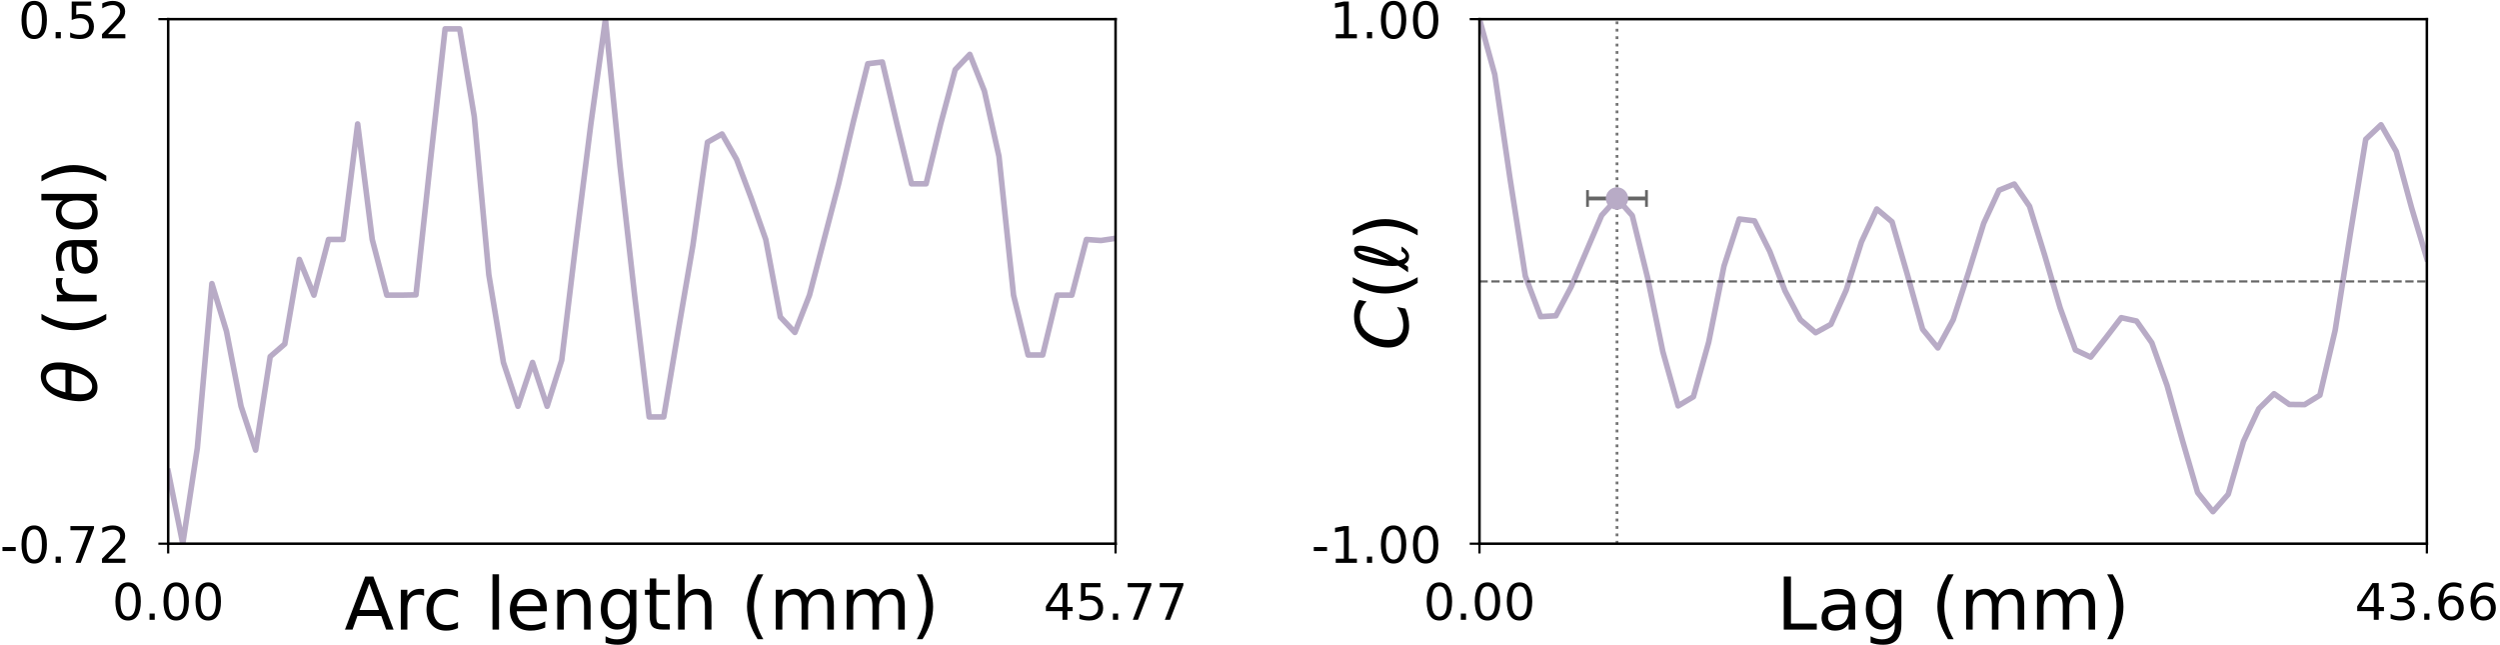
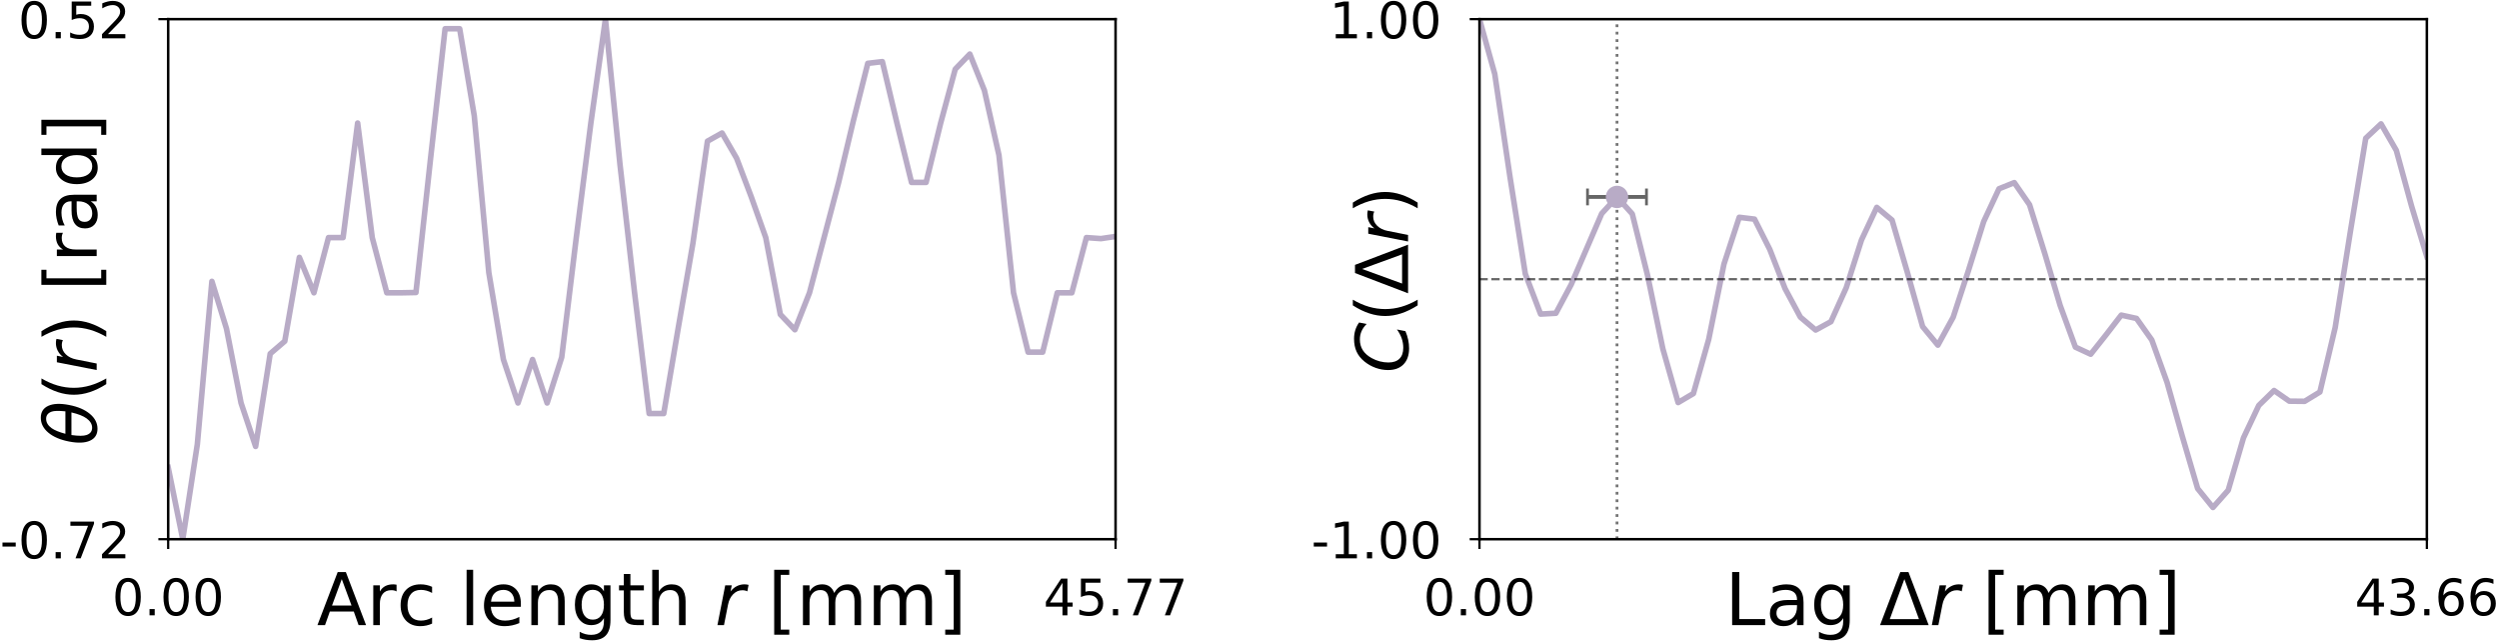
- <svg xmlns="http://www.w3.org/2000/svg" xmlns:xlink="http://www.w3.org/1999/xlink" width="892.688pt" height="230.222pt" viewBox="0 0 892.688 230.222" version="1.1">
+ <svg xmlns="http://www.w3.org/2000/svg" xmlns:xlink="http://www.w3.org/1999/xlink" width="892.688pt" height="228.679pt" viewBox="0 0 892.688 228.679" version="1.1">
  <defs>
    <style type="text/css">*{stroke-linejoin: round; stroke-linecap: butt}</style>
  </defs>
  <g id="figure_1">
    <g id="patch_1">
-       <path d="M 0 230.222  L 892.688 230.222  L 892.688 0  L 0 0  L 0 230.222  z " style="fill: none; opacity: 0" />
+       <path d="M 0 228.679  L 892.688 228.679  L 892.688 0  L 0 0  L 0 228.679  z " style="fill: none; opacity: 0" />
    </g>
    <g id="axes_1">
      <g id="patch_2">
-         <path d="M 60.072 194.139  L 398.497 194.139  L 398.497 6.839  L 60.072 6.839  L 60.072 194.139  z " style="fill: none" />
+         <path d="M 60.072 192.539  L 398.497 192.539  L 398.497 6.839  L 60.072 6.839  L 60.072 192.539  z " style="fill: none" />
      </g>
      <g id="matplotlib.axis_1">
        <g id="xtick_1">
          <g id="line2d_1">
-             <path d="M 60.072 194.139  L 60.072 6.839  " clip-path="url(#pd25c75432d)" style="fill: none; stroke: #b0b0b0; stroke-opacity: 0.25; stroke-width: 0.7; stroke-linecap: square" />
+             <path d="M 60.072 192.539  L 60.072 6.839  " clip-path="url(#p8042717c1a)" style="fill: none; stroke: #b0b0b0; stroke-opacity: 0.25; stroke-width: 0.7; stroke-linecap: square" />
          </g>
          <g id="line2d_2">
            <defs>
-               <path id="md20dd40d05" d="M 0 0  L 0 3.5  " style="stroke: #000000; stroke-width: 0.8" />
-             </defs>
-             <g>
-               <use xlink:href="#md20dd40d05" x="60.072" y="194.139" style="stroke: #000000; stroke-width: 0.8" />
+               <path id="m209958e58f" d="M 0 0  L 0 3.5  " style="stroke: #000000; stroke-width: 0.8" />
+             </defs>
+             <g>
+               <use xlink:href="#m209958e58f" x="60.072" y="192.539" style="stroke: #000000; stroke-width: 0.8" />
            </g>
          </g>
          <g id="text_1">
-             <g transform="translate(40.03312 221.3158) scale(0.18 -0.18)">
+             <g transform="translate(40.03312 219.7158) scale(0.18 -0.18)">
              <defs>
                <path id="DejaVuSans-30" d="M 2034 4250  Q 1547 4250 1301 3770  Q 1056 3291 1056 2328  Q 1056 1369 1301 889  Q 1547 409 2034 409  Q 2525 409 2770 889  Q 3016 1369 3016 2328  Q 3016 3291 2770 3770  Q 2525 4250 2034 4250  z M 2034 4750  Q 2819 4750 3233 4129  Q 3647 3509 3647 2328  Q 3647 1150 3233 529  Q 2819 -91 2034 -91  Q 1250 -91 836 529  Q 422 1150 422 2328  Q 422 3509 836 4129  Q 1250 4750 2034 4750  z " transform="scale(0.015625)" />
                <path id="DejaVuSans-2e" d="M 684 794  L 1344 794  L 1344 0  L 684 0  L 684 794  z " transform="scale(0.015625)" />
              </defs>
              <use xlink:href="#DejaVuSans-30" />
              <use xlink:href="#DejaVuSans-2e" transform="translate(63.62305 0)" />
              <use xlink:href="#DejaVuSans-30" transform="translate(95.41016 0)" />
              <use xlink:href="#DejaVuSans-30" transform="translate(159.0332 0)" />
            </g>
          </g>
        </g>
        <g id="xtick_2">
          <g id="line2d_3">
-             <path d="M 398.497 194.139  L 398.497 6.839  " clip-path="url(#pd25c75432d)" style="fill: none; stroke: #b0b0b0; stroke-opacity: 0.25; stroke-width: 0.7; stroke-linecap: square" />
+             <path d="M 398.497 192.539  L 398.497 6.839  " clip-path="url(#p8042717c1a)" style="fill: none; stroke: #b0b0b0; stroke-opacity: 0.25; stroke-width: 0.7; stroke-linecap: square" />
          </g>
          <g id="line2d_4">
            <g>
-               <use xlink:href="#md20dd40d05" x="398.497" y="194.139" style="stroke: #000000; stroke-width: 0.8" />
+               <use xlink:href="#m209958e58f" x="398.497" y="192.539" style="stroke: #000000; stroke-width: 0.8" />
            </g>
          </g>
          <g id="text_2">
-             <g transform="translate(372.7319 221.3158) scale(0.18 -0.18)">
+             <g transform="translate(372.7319 219.7158) scale(0.18 -0.18)">
              <defs>
                <path id="DejaVuSans-34" d="M 2419 4116  L 825 1625  L 2419 1625  L 2419 4116  z M 2253 4666  L 3047 4666  L 3047 1625  L 3713 1625  L 3713 1100  L 3047 1100  L 3047 0  L 2419 0  L 2419 1100  L 313 1100  L 313 1709  L 2253 4666  z " transform="scale(0.015625)" />
                <path id="DejaVuSans-35" d="M 691 4666  L 3169 4666  L 3169 4134  L 1269 4134  L 1269 2991  Q 1406 3038 1543 3061  Q 1681 3084 1819 3084  Q 2600 3084 3056 2656  Q 3513 2228 3513 1497  Q 3513 744 3044 326  Q 2575 -91 1722 -91  Q 1428 -91 1123 -41  Q 819 9 494 109  L 494 744  Q 775 591 1075 516  Q 1375 441 1709 441  Q 2250 441 2565 725  Q 2881 1009 2881 1497  Q 2881 1984 2565 2268  Q 2250 2553 1709 2553  Q 1456 2553 1204 2497  Q 953 2441 691 2322  L 691 4666  z " transform="scale(0.015625)" />
                <path id="DejaVuSans-37" d="M 525 4666  L 3525 4666  L 3525 4397  L 1831 0  L 1172 0  L 2766 4134  L 525 4134  L 525 4666  z " transform="scale(0.015625)" />
              </defs>
              <use xlink:href="#DejaVuSans-34" />
              <use xlink:href="#DejaVuSans-35" transform="translate(63.62305 0)" />
              <use xlink:href="#DejaVuSans-2e" transform="translate(127.2461 0)" />
              <use xlink:href="#DejaVuSans-37" transform="translate(159.0332 0)" />
              <use xlink:href="#DejaVuSans-37" transform="translate(222.6562 0)" />
            </g>
          </g>
        </g>
        <g id="text_3">
-           <g transform="translate(123.0219 224.8152) scale(0.26 -0.26)">
+           <g transform="translate(113.1947 223.2192) scale(0.26 -0.26)">
            <defs>
              <path id="DejaVuSans-41" d="M 2188 4044  L 1331 1722  L 3047 1722  L 2188 4044  z M 1831 4666  L 2547 4666  L 4325 0  L 3669 0  L 3244 1197  L 1141 1197  L 716 0  L 50 0  L 1831 4666  z " transform="scale(0.015625)" />
              <path id="DejaVuSans-72" d="M 2631 2963  Q 2534 3019 2420 3045  Q 2306 3072 2169 3072  Q 1681 3072 1420 2755  Q 1159 2438 1159 1844  L 1159 0  L 581 0  L 581 3500  L 1159 3500  L 1159 2956  Q 1341 3275 1631 3429  Q 1922 3584 2338 3584  Q 2397 3584 2469 3576  Q 2541 3569 2628 3553  L 2631 2963  z " transform="scale(0.015625)" />
              <path id="DejaVuSans-63" d="M 3122 3366  L 3122 2828  Q 2878 2963 2633 3030  Q 2388 3097 2138 3097  Q 1578 3097 1268 2742  Q 959 2388 959 1747  Q 959 1106 1268 751  Q 1578 397 2138 397  Q 2388 397 2633 464  Q 2878 531 3122 666  L 3122 134  Q 2881 22 2623 -34  Q 2366 -91 2075 -91  Q 1284 -91 818 406  Q 353 903 353 1747  Q 353 2603 823 3093  Q 1294 3584 2113 3584  Q 2378 3584 2631 3529  Q 2884 3475 3122 3366  z " transform="scale(0.015625)" />
              <path id="DejaVuSans-20" transform="scale(0.015625)" />
              <path id="DejaVuSans-6c" d="M 603 4863  L 1178 4863  L 1178 0  L 603 0  L 603 4863  z " transform="scale(0.015625)" />
              <path id="DejaVuSans-65" d="M 3597 1894  L 3597 1613  L 953 1613  Q 991 1019 1311 708  Q 1631 397 2203 397  Q 2534 397 2845 478  Q 3156 559 3463 722  L 3463 178  Q 3153 47 2828 -22  Q 2503 -91 2169 -91  Q 1331 -91 842 396  Q 353 884 353 1716  Q 353 2575 817 3079  Q 1281 3584 2069 3584  Q 2775 3584 3186 3129  Q 3597 2675 3597 1894  z M 3022 2063  Q 3016 2534 2758 2815  Q 2500 3097 2075 3097  Q 1594 3097 1305 2825  Q 1016 2553 972 2059  L 3022 2063  z " transform="scale(0.015625)" />
              <path id="DejaVuSans-6e" d="M 3513 2113  L 3513 0  L 2938 0  L 2938 2094  Q 2938 2591 2744 2837  Q 2550 3084 2163 3084  Q 1697 3084 1428 2787  Q 1159 2491 1159 1978  L 1159 0  L 581 0  L 581 3500  L 1159 3500  L 1159 2956  Q 1366 3272 1645 3428  Q 1925 3584 2291 3584  Q 2894 3584 3203 3211  Q 3513 2838 3513 2113  z " transform="scale(0.015625)" />
              <path id="DejaVuSans-67" d="M 2906 1791  Q 2906 2416 2648 2759  Q 2391 3103 1925 3103  Q 1463 3103 1205 2759  Q 947 2416 947 1791  Q 947 1169 1205 825  Q 1463 481 1925 481  Q 2391 481 2648 825  Q 2906 1169 2906 1791  z M 3481 434  Q 3481 -459 3084 -895  Q 2688 -1331 1869 -1331  Q 1566 -1331 1297 -1286  Q 1028 -1241 775 -1147  L 775 -588  Q 1028 -725 1275 -790  Q 1522 -856 1778 -856  Q 2344 -856 2625 -561  Q 2906 -266 2906 331  L 2906 616  Q 2728 306 2450 153  Q 2172 0 1784 0  Q 1141 0 747 490  Q 353 981 353 1791  Q 353 2603 747 3093  Q 1141 3584 1784 3584  Q 2172 3584 2450 3431  Q 2728 3278 2906 2969  L 2906 3500  L 3481 3500  L 3481 434  z " transform="scale(0.015625)" />
              <path id="DejaVuSans-74" d="M 1172 4494  L 1172 3500  L 2356 3500  L 2356 3053  L 1172 3053  L 1172 1153  Q 1172 725 1289 603  Q 1406 481 1766 481  L 2356 481  L 2356 0  L 1766 0  Q 1100 0 847 248  Q 594 497 594 1153  L 594 3053  L 172 3053  L 172 3500  L 594 3500  L 594 4494  L 1172 4494  z " transform="scale(0.015625)" />
              <path id="DejaVuSans-68" d="M 3513 2113  L 3513 0  L 2938 0  L 2938 2094  Q 2938 2591 2744 2837  Q 2550 3084 2163 3084  Q 1697 3084 1428 2787  Q 1159 2491 1159 1978  L 1159 0  L 581 0  L 581 4863  L 1159 4863  L 1159 2956  Q 1366 3272 1645 3428  Q 1925 3584 2291 3584  Q 2894 3584 3203 3211  Q 3513 2838 3513 2113  z " transform="scale(0.015625)" />
-               <path id="DejaVuSans-28" d="M 1984 4856  Q 1566 4138 1362 3434  Q 1159 2731 1159 2009  Q 1159 1288 1364 580  Q 1569 -128 1984 -844  L 1484 -844  Q 1016 -109 783 600  Q 550 1309 550 2009  Q 550 2706 781 3412  Q 1013 4119 1484 4856  L 1984 4856  z " transform="scale(0.015625)" />
+               <path id="DejaVuSans-Oblique-72" d="M 2853 2969  Q 2766 3016 2653 3041  Q 2541 3066 2413 3066  Q 1953 3066 1609 2717  Q 1266 2369 1153 1784  L 800 0  L 225 0  L 909 3500  L 1484 3500  L 1375 2956  Q 1603 3259 1920 3421  Q 2238 3584 2597 3584  Q 2691 3584 2781 3573  Q 2872 3563 2963 3538  L 2853 2969  z " transform="scale(0.015625)" />
+               <path id="DejaVuSans-5b" d="M 550 4863  L 1875 4863  L 1875 4416  L 1125 4416  L 1125 -397  L 1875 -397  L 1875 -844  L 550 -844  L 550 4863  z " transform="scale(0.015625)" />
              <path id="DejaVuSans-6d" d="M 3328 2828  Q 3544 3216 3844 3400  Q 4144 3584 4550 3584  Q 5097 3584 5394 3201  Q 5691 2819 5691 2113  L 5691 0  L 5113 0  L 5113 2094  Q 5113 2597 4934 2840  Q 4756 3084 4391 3084  Q 3944 3084 3684 2787  Q 3425 2491 3425 1978  L 3425 0  L 2847 0  L 2847 2094  Q 2847 2600 2669 2842  Q 2491 3084 2119 3084  Q 1678 3084 1418 2786  Q 1159 2488 1159 1978  L 1159 0  L 581 0  L 581 3500  L 1159 3500  L 1159 2956  Q 1356 3278 1631 3431  Q 1906 3584 2284 3584  Q 2666 3584 2933 3390  Q 3200 3197 3328 2828  z " transform="scale(0.015625)" />
-               <path id="DejaVuSans-29" d="M 513 4856  L 1013 4856  Q 1481 4119 1714 3412  Q 1947 2706 1947 2009  Q 1947 1309 1714 600  Q 1481 -109 1013 -844  L 513 -844  Q 928 -128 1133 580  Q 1338 1288 1338 2009  Q 1338 2731 1133 3434  Q 928 4138 513 4856  z " transform="scale(0.015625)" />
-             </defs>
-             <use xlink:href="#DejaVuSans-41" />
-             <use xlink:href="#DejaVuSans-72" transform="translate(68.4082 0)" />
-             <use xlink:href="#DejaVuSans-63" transform="translate(107.2715 0)" />
-             <use xlink:href="#DejaVuSans-20" transform="translate(162.252 0)" />
-             <use xlink:href="#DejaVuSans-6c" transform="translate(194.0391 0)" />
-             <use xlink:href="#DejaVuSans-65" transform="translate(221.8223 0)" />
-             <use xlink:href="#DejaVuSans-6e" transform="translate(283.3457 0)" />
-             <use xlink:href="#DejaVuSans-67" transform="translate(346.7246 0)" />
-             <use xlink:href="#DejaVuSans-74" transform="translate(410.2012 0)" />
-             <use xlink:href="#DejaVuSans-68" transform="translate(449.4102 0)" />
-             <use xlink:href="#DejaVuSans-20" transform="translate(512.7891 0)" />
-             <use xlink:href="#DejaVuSans-28" transform="translate(544.5762 0)" />
-             <use xlink:href="#DejaVuSans-6d" transform="translate(583.5898 0)" />
-             <use xlink:href="#DejaVuSans-6d" transform="translate(681.002 0)" />
-             <use xlink:href="#DejaVuSans-29" transform="translate(778.4141 0)" />
+               <path id="DejaVuSans-5d" d="M 1947 4863  L 1947 -844  L 622 -844  L 622 -397  L 1369 -397  L 1369 4416  L 622 4416  L 622 4863  L 1947 4863  z " transform="scale(0.015625)" />
+             </defs>
+             <use xlink:href="#DejaVuSans-41" transform="translate(0 0.015625)" />
+             <use xlink:href="#DejaVuSans-72" transform="translate(68.4082 0.015625)" />
+             <use xlink:href="#DejaVuSans-63" transform="translate(109.5215 0.015625)" />
+             <use xlink:href="#DejaVuSans-20" transform="translate(164.502 0.015625)" />
+             <use xlink:href="#DejaVuSans-6c" transform="translate(196.2891 0.015625)" />
+             <use xlink:href="#DejaVuSans-65" transform="translate(224.0723 0.015625)" />
+             <use xlink:href="#DejaVuSans-6e" transform="translate(285.5957 0.015625)" />
+             <use xlink:href="#DejaVuSans-67" transform="translate(348.9746 0.015625)" />
+             <use xlink:href="#DejaVuSans-74" transform="translate(412.4512 0.015625)" />
+             <use xlink:href="#DejaVuSans-68" transform="translate(451.6602 0.015625)" />
+             <use xlink:href="#DejaVuSans-20" transform="translate(515.0391 0.015625)" />
+             <use xlink:href="#DejaVuSans-Oblique-72" transform="translate(546.8262 0.015625)" />
+             <use xlink:href="#DejaVuSans-20" transform="translate(587.9395 0.015625)" />
+             <use xlink:href="#DejaVuSans-5b" transform="translate(619.7266 0.015625)" />
+             <use xlink:href="#DejaVuSans-6d" transform="translate(658.7402 0.015625)" />
+             <use xlink:href="#DejaVuSans-6d" transform="translate(756.1523 0.015625)" />
+             <use xlink:href="#DejaVuSans-5d" transform="translate(853.5645 0.015625)" />
          </g>
        </g>
      </g>
      <g id="matplotlib.axis_2">
        <g id="ytick_1">
          <g id="line2d_5">
-             <path d="M 60.072 194.139  L 398.497 194.139  " clip-path="url(#pd25c75432d)" style="fill: none; stroke: #b0b0b0; stroke-opacity: 0.25; stroke-width: 0.7; stroke-linecap: square" />
+             <path d="M 60.072 192.539  L 398.497 192.539  " clip-path="url(#p8042717c1a)" style="fill: none; stroke: #b0b0b0; stroke-opacity: 0.25; stroke-width: 0.7; stroke-linecap: square" />
          </g>
          <g id="line2d_6">
            <defs>
-               <path id="m07e3de4238" d="M 0 0  L -3.5 0  " style="stroke: #000000; stroke-width: 0.8" />
-             </defs>
-             <g>
-               <use xlink:href="#m07e3de4238" x="60.072" y="194.139" style="stroke: #000000; stroke-width: 0.8" />
+               <path id="m37955c107c" d="M 0 0  L -3.5 0  " style="stroke: #000000; stroke-width: 0.8" />
+             </defs>
+             <g>
+               <use xlink:href="#m37955c107c" x="60.072" y="192.539" style="stroke: #000000; stroke-width: 0.8" />
            </g>
          </g>
          <g id="text_4">
-             <g transform="translate(0 200.9772) scale(0.18 -0.18)">
+             <g transform="translate(0 199.3772) scale(0.18 -0.18)">
              <defs>
                <path id="DejaVuSans-2d" d="M 313 2009  L 1997 2009  L 1997 1497  L 313 1497  L 313 2009  z " transform="scale(0.015625)" />
                <path id="DejaVuSans-32" d="M 1228 531  L 3431 531  L 3431 0  L 469 0  L 469 531  Q 828 903 1448 1529  Q 2069 2156 2228 2338  Q 2531 2678 2651 2914  Q 2772 3150 2772 3378  Q 2772 3750 2511 3984  Q 2250 4219 1831 4219  Q 1534 4219 1204 4116  Q 875 4013 500 3803  L 500 4441  Q 881 4594 1212 4672  Q 1544 4750 1819 4750  Q 2544 4750 2975 4387  Q 3406 4025 3406 3419  Q 3406 3131 3298 2873  Q 3191 2616 2906 2266  Q 2828 2175 2409 1742  Q 1991 1309 1228 531  z " transform="scale(0.015625)" />
              </defs>
              <use xlink:href="#DejaVuSans-2d" />
              <use xlink:href="#DejaVuSans-30" transform="translate(36.08398 0)" />
              <use xlink:href="#DejaVuSans-2e" transform="translate(99.70703 0)" />
              <use xlink:href="#DejaVuSans-37" transform="translate(131.4941 0)" />
              <use xlink:href="#DejaVuSans-32" transform="translate(195.1172 0)" />
            </g>
          </g>
        </g>
        <g id="ytick_2">
          <g id="line2d_7">
-             <path d="M 60.072 6.839  L 398.497 6.839  " clip-path="url(#pd25c75432d)" style="fill: none; stroke: #b0b0b0; stroke-opacity: 0.25; stroke-width: 0.7; stroke-linecap: square" />
+             <path d="M 60.072 6.839  L 398.497 6.839  " clip-path="url(#p8042717c1a)" style="fill: none; stroke: #b0b0b0; stroke-opacity: 0.25; stroke-width: 0.7; stroke-linecap: square" />
          </g>
          <g id="line2d_8">
            <g>
-               <use xlink:href="#m07e3de4238" x="60.072" y="6.839" style="stroke: #000000; stroke-width: 0.8" />
+               <use xlink:href="#m37955c107c" x="60.072" y="6.839" style="stroke: #000000; stroke-width: 0.8" />
            </g>
          </g>
          <g id="text_5">
            <g transform="translate(6.494062 13.67719) scale(0.18 -0.18)">
              <use xlink:href="#DejaVuSans-30" />
              <use xlink:href="#DejaVuSans-2e" transform="translate(63.62305 0)" />
              <use xlink:href="#DejaVuSans-35" transform="translate(95.41016 0)" />
              <use xlink:href="#DejaVuSans-32" transform="translate(159.0332 0)" />
            </g>
          </g>
        </g>
        <g id="text_6">
-           <g transform="translate(34.59281 144.2986) rotate(-90) scale(0.26 -0.26)">
+           <g transform="translate(34.59281 159.0986) rotate(-90) scale(0.26 -0.26)">
            <defs>
              <path id="DejaVuSans-Oblique-3b8" d="M 2913 2219  L 925 2219  Q 791 1284 928 888  Q 1100 400 1566 400  Q 2034 400 2391 891  Q 2703 1322 2913 2219  z M 3009 2750  Q 3094 3638 2984 3950  Q 2813 4444 2353 4444  Q 1875 4444 1525 3956  Q 1250 3563 1034 2750  L 3009 2750  z M 2444 4913  Q 3194 4913 3494 4250  Q 3794 3591 3566 2422  Q 3341 1256 2781 594  Q 2225 -72 1475 -72  Q 722 -72 425 594  Q 128 1256 353 2422  Q 581 3591 1134 4250  Q 1691 4913 2444 4913  z " transform="scale(0.015625)" />
+               <path id="DejaVuSans-28" d="M 1984 4856  Q 1566 4138 1362 3434  Q 1159 2731 1159 2009  Q 1159 1288 1364 580  Q 1569 -128 1984 -844  L 1484 -844  Q 1016 -109 783 600  Q 550 1309 550 2009  Q 550 2706 781 3412  Q 1013 4119 1484 4856  L 1984 4856  z " transform="scale(0.015625)" />
+               <path id="DejaVuSans-29" d="M 513 4856  L 1013 4856  Q 1481 4119 1714 3412  Q 1947 2706 1947 2009  Q 1947 1309 1714 600  Q 1481 -109 1013 -844  L 513 -844  Q 928 -128 1133 580  Q 1338 1288 1338 2009  Q 1338 2731 1133 3434  Q 928 4138 513 4856  z " transform="scale(0.015625)" />
              <path id="DejaVuSans-61" d="M 2194 1759  Q 1497 1759 1228 1600  Q 959 1441 959 1056  Q 959 750 1161 570  Q 1363 391 1709 391  Q 2188 391 2477 730  Q 2766 1069 2766 1631  L 2766 1759  L 2194 1759  z M 3341 1997  L 3341 0  L 2766 0  L 2766 531  Q 2569 213 2275 61  Q 1981 -91 1556 -91  Q 1019 -91 701 211  Q 384 513 384 1019  Q 384 1609 779 1909  Q 1175 2209 1959 2209  L 2766 2209  L 2766 2266  Q 2766 2663 2505 2880  Q 2244 3097 1772 3097  Q 1472 3097 1187 3025  Q 903 2953 641 2809  L 641 3341  Q 956 3463 1253 3523  Q 1550 3584 1831 3584  Q 2591 3584 2966 3190  Q 3341 2797 3341 1997  z " transform="scale(0.015625)" />
              <path id="DejaVuSans-64" d="M 2906 2969  L 2906 4863  L 3481 4863  L 3481 0  L 2906 0  L 2906 525  Q 2725 213 2448 61  Q 2172 -91 1784 -91  Q 1150 -91 751 415  Q 353 922 353 1747  Q 353 2572 751 3078  Q 1150 3584 1784 3584  Q 2172 3584 2448 3432  Q 2725 3281 2906 2969  z M 947 1747  Q 947 1113 1208 752  Q 1469 391 1925 391  Q 2381 391 2643 752  Q 2906 1113 2906 1747  Q 2906 2381 2643 2742  Q 2381 3103 1925 3103  Q 1469 3103 1208 2742  Q 947 2381 947 1747  z " transform="scale(0.015625)" />
            </defs>
            <use xlink:href="#DejaVuSans-Oblique-3b8" transform="translate(0 0.234375)" />
-             <use xlink:href="#DejaVuSans-20" transform="translate(61.18164 0.234375)" />
-             <use xlink:href="#DejaVuSans-28" transform="translate(92.96875 0.234375)" />
-             <use xlink:href="#DejaVuSans-72" transform="translate(131.9824 0.234375)" />
-             <use xlink:href="#DejaVuSans-61" transform="translate(173.0957 0.234375)" />
-             <use xlink:href="#DejaVuSans-64" transform="translate(234.375 0.234375)" />
-             <use xlink:href="#DejaVuSans-29" transform="translate(297.8516 0.234375)" />
+             <use xlink:href="#DejaVuSans-28" transform="translate(61.18164 0.234375)" />
+             <use xlink:href="#DejaVuSans-Oblique-72" transform="translate(100.1953 0.234375)" />
+             <use xlink:href="#DejaVuSans-29" transform="translate(141.3086 0.234375)" />
+             <use xlink:href="#DejaVuSans-20" transform="translate(180.3223 0.234375)" />
+             <use xlink:href="#DejaVuSans-5b" transform="translate(212.1094 0.234375)" />
+             <use xlink:href="#DejaVuSans-72" transform="translate(251.123 0.234375)" />
+             <use xlink:href="#DejaVuSans-61" transform="translate(292.2363 0.234375)" />
+             <use xlink:href="#DejaVuSans-64" transform="translate(353.5156 0.234375)" />
+             <use xlink:href="#DejaVuSans-5d" transform="translate(416.9922 0.234375)" />
          </g>
        </g>
      </g>
      <g id="line2d_9">
-         <path d="M 60.072 168.299  L 65.279 194.139  L 70.485 159.981  L 75.692 101.274  L 80.898 118.296  L 86.105 145.074  L 91.311 160.725  L 96.518 127.329  L 101.724 122.823  L 106.931 92.64  L 112.138 105.392  L 117.344 85.512  L 122.551 85.512  L 127.757 44.262  L 132.964 85.512  L 138.17 105.392  L 143.377 105.392  L 148.583 105.287  L 153.79 57.124  L 158.996 10.3  L 164.203 10.3  L 169.409 41.601  L 174.616 98.112  L 179.823 129.424  L 185.029 145.074  L 190.236 129.424  L 195.442 145.074  L 200.649 128.62  L 205.855 85.512  L 211.062 44.262  L 216.268 6.839  L 221.475 59.21  L 226.681 105.392  L 231.888 148.884  L 237.094 148.884  L 242.301 117.925  L 247.508 87.619  L 252.714 50.791  L 257.921 47.85  L 263.127 56.925  L 268.334 70.761  L 273.54 85.512  L 278.747 113.183  L 283.953 118.699  L 289.16 105.392  L 294.366 85.512  L 299.573 65.633  L 304.779 43.65  L 309.986 22.761  L 315.193 22.14  L 320.399 44.262  L 325.606 65.633  L 330.812 65.633  L 336.019 44.262  L 341.225 24.867  L 346.432 19.416  L 351.638 32.485  L 356.845 55.822  L 362.051 105.392  L 367.258 126.763  L 372.464 126.763  L 377.671 105.392  L 382.878 105.392  L 388.084 85.512  L 393.291 85.879  L 398.497 85.104  " clip-path="url(#pd25c75432d)" style="fill: none; stroke: #b8abc6; stroke-width: 2; stroke-linecap: square" />
+         <path d="M 60.072 166.919  L 65.279 192.539  L 70.485 158.673  L 75.692 100.468  L 80.898 117.344  L 86.105 143.893  L 91.311 159.41  L 96.518 126.3  L 101.724 121.832  L 106.931 91.907  L 112.138 104.55  L 117.344 84.84  L 122.551 84.84  L 127.757 43.942  L 132.964 84.84  L 138.17 104.55  L 143.377 104.55  L 148.583 104.446  L 153.79 56.695  L 158.996 10.27  L 164.203 10.27  L 169.409 41.304  L 174.616 97.332  L 179.823 128.377  L 185.029 143.893  L 190.236 128.377  L 195.442 143.893  L 200.649 127.58  L 205.855 84.84  L 211.062 43.942  L 216.268 6.839  L 221.475 58.763  L 226.681 104.55  L 231.888 147.671  L 237.094 147.671  L 242.301 116.976  L 247.508 86.929  L 252.714 50.416  L 257.921 47.5  L 263.127 56.497  L 268.334 70.215  L 273.54 84.84  L 278.747 112.274  L 283.953 117.744  L 289.16 104.55  L 294.366 84.84  L 299.573 65.13  L 304.779 43.335  L 309.986 22.625  L 315.193 22.009  L 320.399 43.942  L 325.606 65.13  L 330.812 65.13  L 336.019 43.942  L 341.225 24.713  L 346.432 19.308  L 351.638 32.266  L 356.845 55.403  L 362.051 104.55  L 367.258 125.738  L 372.464 125.738  L 377.671 104.55  L 382.878 104.55  L 388.084 84.84  L 393.291 85.204  L 398.497 84.435  " clip-path="url(#p8042717c1a)" style="fill: none; stroke: #b8abc6; stroke-width: 2; stroke-linecap: square" />
      </g>
      <g id="patch_3">
-         <path d="M 60.072 194.139  L 60.072 6.839  " style="fill: none; stroke: #000000; stroke-width: 0.9; stroke-linejoin: miter; stroke-linecap: square" />
+         <path d="M 60.072 192.539  L 60.072 6.839  " style="fill: none; stroke: #000000; stroke-width: 0.9; stroke-linejoin: miter; stroke-linecap: square" />
      </g>
      <g id="patch_4">
-         <path d="M 398.497 194.139  L 398.497 6.839  " style="fill: none; stroke: #000000; stroke-width: 0.9; stroke-linejoin: miter; stroke-linecap: square" />
+         <path d="M 398.497 192.539  L 398.497 6.839  " style="fill: none; stroke: #000000; stroke-width: 0.9; stroke-linejoin: miter; stroke-linecap: square" />
      </g>
      <g id="patch_5">
-         <path d="M 60.072 194.139  L 398.497 194.139  " style="fill: none; stroke: #000000; stroke-width: 0.9; stroke-linejoin: miter; stroke-linecap: square" />
+         <path d="M 60.072 192.539  L 398.497 192.539  " style="fill: none; stroke: #000000; stroke-width: 0.9; stroke-linejoin: miter; stroke-linecap: square" />
      </g>
      <g id="patch_6">
        <path d="M 60.072 6.839  L 398.497 6.839  " style="fill: none; stroke: #000000; stroke-width: 0.9; stroke-linejoin: miter; stroke-linecap: square" />
      </g>
    </g>
    <g id="axes_2">
      <g id="patch_7">
-         <path d="M 528.497 194.139  L 866.922 194.139  L 866.922 6.839  L 528.497 6.839  L 528.497 194.139  z " style="fill: none" />
+         <path d="M 528.497 192.539  L 866.922 192.539  L 866.922 6.839  L 528.497 6.839  L 528.497 192.539  z " style="fill: none" />
      </g>
      <g id="matplotlib.axis_3">
        <g id="xtick_3">
          <g id="line2d_10">
-             <path d="M 528.497 194.139  L 528.497 6.839  " clip-path="url(#p798d7edd4f)" style="fill: none; stroke: #b0b0b0; stroke-opacity: 0.25; stroke-width: 0.7; stroke-linecap: square" />
+             <path d="M 528.497 192.539  L 528.497 6.839  " clip-path="url(#pa195090b3f)" style="fill: none; stroke: #b0b0b0; stroke-opacity: 0.25; stroke-width: 0.7; stroke-linecap: square" />
          </g>
          <g id="line2d_11">
            <g>
-               <use xlink:href="#md20dd40d05" x="528.497" y="194.139" style="stroke: #000000; stroke-width: 0.8" />
+               <use xlink:href="#m209958e58f" x="528.497" y="192.539" style="stroke: #000000; stroke-width: 0.8" />
            </g>
          </g>
          <g id="text_7">
-             <g transform="translate(508.4581 221.3158) scale(0.18 -0.18)">
+             <g transform="translate(508.4581 219.7158) scale(0.18 -0.18)">
              <use xlink:href="#DejaVuSans-30" />
              <use xlink:href="#DejaVuSans-2e" transform="translate(63.62305 0)" />
              <use xlink:href="#DejaVuSans-30" transform="translate(95.41016 0)" />
              <use xlink:href="#DejaVuSans-30" transform="translate(159.0332 0)" />
            </g>
          </g>
        </g>
        <g id="xtick_4">
          <g id="line2d_12">
-             <path d="M 866.922 194.139  L 866.922 6.839  " clip-path="url(#p798d7edd4f)" style="fill: none; stroke: #b0b0b0; stroke-opacity: 0.25; stroke-width: 0.7; stroke-linecap: square" />
+             <path d="M 866.922 192.539  L 866.922 6.839  " clip-path="url(#pa195090b3f)" style="fill: none; stroke: #b0b0b0; stroke-opacity: 0.25; stroke-width: 0.7; stroke-linecap: square" />
          </g>
          <g id="line2d_13">
            <g>
-               <use xlink:href="#md20dd40d05" x="866.922" y="194.139" style="stroke: #000000; stroke-width: 0.8" />
+               <use xlink:href="#m209958e58f" x="866.922" y="192.539" style="stroke: #000000; stroke-width: 0.8" />
            </g>
          </g>
          <g id="text_8">
-             <g transform="translate(841.1569 221.3158) scale(0.18 -0.18)">
+             <g transform="translate(841.1569 219.7158) scale(0.18 -0.18)">
              <defs>
                <path id="DejaVuSans-33" d="M 2597 2516  Q 3050 2419 3304 2112  Q 3559 1806 3559 1356  Q 3559 666 3084 287  Q 2609 -91 1734 -91  Q 1441 -91 1130 -33  Q 819 25 488 141  L 488 750  Q 750 597 1062 519  Q 1375 441 1716 441  Q 2309 441 2620 675  Q 2931 909 2931 1356  Q 2931 1769 2642 2001  Q 2353 2234 1838 2234  L 1294 2234  L 1294 2753  L 1863 2753  Q 2328 2753 2575 2939  Q 2822 3125 2822 3475  Q 2822 3834 2567 4026  Q 2313 4219 1838 4219  Q 1578 4219 1281 4162  Q 984 4106 628 3988  L 628 4550  Q 988 4650 1302 4700  Q 1616 4750 1894 4750  Q 2613 4750 3031 4423  Q 3450 4097 3450 3541  Q 3450 3153 3228 2886  Q 3006 2619 2597 2516  z " transform="scale(0.015625)" />
                <path id="DejaVuSans-36" d="M 2113 2584  Q 1688 2584 1439 2293  Q 1191 2003 1191 1497  Q 1191 994 1439 701  Q 1688 409 2113 409  Q 2538 409 2786 701  Q 3034 994 3034 1497  Q 3034 2003 2786 2293  Q 2538 2584 2113 2584  z M 3366 4563  L 3366 3988  Q 3128 4100 2886 4159  Q 2644 4219 2406 4219  Q 1781 4219 1451 3797  Q 1122 3375 1075 2522  Q 1259 2794 1537 2939  Q 1816 3084 2150 3084  Q 2853 3084 3261 2657  Q 3669 2231 3669 1497  Q 3669 778 3244 343  Q 2819 -91 2113 -91  Q 1303 -91 875 529  Q 447 1150 447 2328  Q 447 3434 972 4092  Q 1497 4750 2381 4750  Q 2619 4750 2861 4703  Q 3103 4656 3366 4563  z " transform="scale(0.015625)" />
              </defs>
              <use xlink:href="#DejaVuSans-34" />
              <use xlink:href="#DejaVuSans-33" transform="translate(63.62305 0)" />
              <use xlink:href="#DejaVuSans-2e" transform="translate(127.2461 0)" />
              <use xlink:href="#DejaVuSans-36" transform="translate(159.0332 0)" />
              <use xlink:href="#DejaVuSans-36" transform="translate(222.6562 0)" />
            </g>
          </g>
        </g>
        <g id="text_9">
-           <g transform="translate(634.6455 224.8152) scale(0.26 -0.26)">
+           <g transform="translate(616.1997 223.2192) scale(0.26 -0.26)">
            <defs>
              <path id="DejaVuSans-4c" d="M 628 4666  L 1259 4666  L 1259 531  L 3531 531  L 3531 0  L 628 0  L 628 4666  z " transform="scale(0.015625)" />
-             </defs>
-             <use xlink:href="#DejaVuSans-4c" />
-             <use xlink:href="#DejaVuSans-61" transform="translate(55.71289 0)" />
-             <use xlink:href="#DejaVuSans-67" transform="translate(116.9922 0)" />
-             <use xlink:href="#DejaVuSans-20" transform="translate(180.4688 0)" />
-             <use xlink:href="#DejaVuSans-28" transform="translate(212.2559 0)" />
-             <use xlink:href="#DejaVuSans-6d" transform="translate(251.2695 0)" />
-             <use xlink:href="#DejaVuSans-6d" transform="translate(348.6816 0)" />
-             <use xlink:href="#DejaVuSans-29" transform="translate(446.0938 0)" />
+               <path id="DejaVuSans-394" d="M 2188 4044  L 906 525  L 3472 525  L 2188 4044  z M 50 0  L 1831 4666  L 2547 4666  L 4325 0  L 50 0  z " transform="scale(0.015625)" />
+             </defs>
+             <use xlink:href="#DejaVuSans-4c" transform="translate(0 0.015625)" />
+             <use xlink:href="#DejaVuSans-61" transform="translate(55.71289 0.015625)" />
+             <use xlink:href="#DejaVuSans-67" transform="translate(116.9922 0.015625)" />
+             <use xlink:href="#DejaVuSans-20" transform="translate(180.4688 0.015625)" />
+             <use xlink:href="#DejaVuSans-394" transform="translate(212.2559 0.015625)" />
+             <use xlink:href="#DejaVuSans-Oblique-72" transform="translate(280.6641 0.015625)" />
+             <use xlink:href="#DejaVuSans-20" transform="translate(321.7773 0.015625)" />
+             <use xlink:href="#DejaVuSans-5b" transform="translate(353.5645 0.015625)" />
+             <use xlink:href="#DejaVuSans-6d" transform="translate(392.5781 0.015625)" />
+             <use xlink:href="#DejaVuSans-6d" transform="translate(489.9902 0.015625)" />
+             <use xlink:href="#DejaVuSans-5d" transform="translate(587.4023 0.015625)" />
          </g>
        </g>
      </g>
      <g id="matplotlib.axis_4">
        <g id="ytick_3">
          <g id="line2d_14">
-             <path d="M 528.497 194.139  L 866.922 194.139  " clip-path="url(#p798d7edd4f)" style="fill: none; stroke: #b0b0b0; stroke-opacity: 0.25; stroke-width: 0.7; stroke-linecap: square" />
+             <path d="M 528.497 192.539  L 866.922 192.539  " clip-path="url(#pa195090b3f)" style="fill: none; stroke: #b0b0b0; stroke-opacity: 0.25; stroke-width: 0.7; stroke-linecap: square" />
          </g>
          <g id="line2d_15">
            <g>
-               <use xlink:href="#m07e3de4238" x="528.497" y="194.139" style="stroke: #000000; stroke-width: 0.8" />
+               <use xlink:href="#m37955c107c" x="528.497" y="192.539" style="stroke: #000000; stroke-width: 0.8" />
            </g>
          </g>
          <g id="text_10">
-             <g transform="translate(468.425 200.9772) scale(0.18 -0.18)">
+             <g transform="translate(468.425 199.3772) scale(0.18 -0.18)">
              <defs>
                <path id="DejaVuSans-31" d="M 794 531  L 1825 531  L 1825 4091  L 703 3866  L 703 4441  L 1819 4666  L 2450 4666  L 2450 531  L 3481 531  L 3481 0  L 794 0  L 794 531  z " transform="scale(0.015625)" />
              </defs>
              <use xlink:href="#DejaVuSans-2d" />
              <use xlink:href="#DejaVuSans-31" transform="translate(36.08398 0)" />
              <use xlink:href="#DejaVuSans-2e" transform="translate(99.70703 0)" />
              <use xlink:href="#DejaVuSans-30" transform="translate(131.4941 0)" />
              <use xlink:href="#DejaVuSans-30" transform="translate(195.1172 0)" />
            </g>
          </g>
        </g>
        <g id="ytick_4">
          <g id="line2d_16">
-             <path d="M 528.497 6.839  L 866.922 6.839  " clip-path="url(#p798d7edd4f)" style="fill: none; stroke: #b0b0b0; stroke-opacity: 0.25; stroke-width: 0.7; stroke-linecap: square" />
+             <path d="M 528.497 6.839  L 866.922 6.839  " clip-path="url(#pa195090b3f)" style="fill: none; stroke: #b0b0b0; stroke-opacity: 0.25; stroke-width: 0.7; stroke-linecap: square" />
          </g>
          <g id="line2d_17">
            <g>
-               <use xlink:href="#m07e3de4238" x="528.497" y="6.839" style="stroke: #000000; stroke-width: 0.8" />
+               <use xlink:href="#m37955c107c" x="528.497" y="6.839" style="stroke: #000000; stroke-width: 0.8" />
            </g>
          </g>
          <g id="text_11">
            <g transform="translate(474.9191 13.67719) scale(0.18 -0.18)">
              <use xlink:href="#DejaVuSans-31" />
              <use xlink:href="#DejaVuSans-2e" transform="translate(63.62305 0)" />
              <use xlink:href="#DejaVuSans-30" transform="translate(95.41016 0)" />
              <use xlink:href="#DejaVuSans-30" transform="translate(159.0332 0)" />
            </g>
          </g>
        </g>
        <g id="text_12">
-           <g transform="translate(503.0178 125.1886) rotate(-90) scale(0.26 -0.26)">
+           <g transform="translate(503.0178 133.2286) rotate(-90) scale(0.26 -0.26)">
            <defs>
              <path id="DejaVuSans-Oblique-43" d="M 4447 4306  L 4319 3641  Q 4019 3944 3683 4091  Q 3347 4238 2956 4238  Q 2422 4238 2017 3981  Q 1613 3725 1319 3200  Q 1131 2863 1032 2486  Q 934 2109 934 1728  Q 934 1091 1264 756  Q 1594 422 2222 422  Q 2656 422 3056 561  Q 3456 700 3834 978  L 3688 231  Q 3316 72 2936 -9  Q 2556 -91 2175 -91  Q 1278 -91 773 396  Q 269 884 269 1753  Q 269 2309 461 2846  Q 653 3384 1013 3828  Q 1394 4300 1883 4525  Q 2372 4750 3022 4750  Q 3422 4750 3780 4639  Q 4138 4528 4447 4306  z " transform="scale(0.015625)" />
-               <path id="DejaVuSans-Oblique-2113" d="M 950 838  Q 1078 213 1350 213  Q 1531 213 1766 572  L 2181 572  Q 1994 253 1775 88  Q 1538 -91 1319 -91  Q 831 -91 634 344  L 400 0  L -88 0  Q 250 459 500 888  Q 469 1131 469 1397  Q 469 1872 566 2347  Q 931 4131 1256 4497  Q 1481 4750 1866 4750  Q 2256 4750 2256 4209  Q 2253 3966 2197 3675  Q 1972 2484 950 838  z M 947 1656  Q 1531 2744 1709 3613  Q 1803 4072 1803 4191  Q 1803 4406 1725 4406  Q 1384 4134 1081 2516  Q 997 2063 947 1656  z " transform="scale(0.015625)" />
            </defs>
            <use xlink:href="#DejaVuSans-Oblique-43" transform="translate(0 0.125)" />
            <use xlink:href="#DejaVuSans-28" transform="translate(69.82422 0.125)" />
-             <use xlink:href="#DejaVuSans-Oblique-2113" transform="translate(108.8379 0.125)" />
-             <use xlink:href="#DejaVuSans-29" transform="translate(150.1465 0.125)" />
+             <use xlink:href="#DejaVuSans-394" transform="translate(108.8379 0.125)" />
+             <use xlink:href="#DejaVuSans-Oblique-72" transform="translate(177.2461 0.125)" />
+             <use xlink:href="#DejaVuSans-29" transform="translate(218.3594 0.125)" />
          </g>
        </g>
      </g>
      <g id="line2d_18">
-         <path d="M 528.497 6.839  L 533.956 26.575  L 539.414 63.769  L 544.873 98.596  L 550.331 113.058  L 555.79 112.754  L 561.248 102.431  L 566.706 89.642  L 572.165 76.857  L 577.623 70.868  L 583.082 76.989  L 588.54 99.103  L 593.999 125.565  L 599.457 144.921  L 604.916 141.666  L 610.374 122.193  L 615.833 95.055  L 621.291 78.203  L 626.75 78.871  L 632.208 89.793  L 637.667 103.902  L 643.125 114.159  L 648.583 118.8  L 654.042 115.794  L 659.5 103.594  L 664.959 86.358  L 670.417 74.63  L 675.876 79.209  L 681.334 97.997  L 686.793 117.553  L 692.251 124.241  L 697.71 114.193  L 703.168 97.364  L 708.627 79.719  L 714.085 67.931  L 719.544 65.714  L 725.002 73.684  L 730.46 91.329  L 735.919 109.927  L 741.377 124.959  L 746.836 127.514  L 752.294 120.572  L 757.753 113.433  L 763.211 114.631  L 768.67 122.398  L 774.128 137.682  L 779.587 157.179  L 785.045 175.898  L 790.504 182.705  L 795.962 176.494  L 801.421 157.618  L 806.879 145.968  L 812.338 140.585  L 817.796 144.417  L 823.254 144.476  L 828.713 141.12  L 834.171 117.926  L 839.63 83.128  L 845.088 49.737  L 850.547 44.554  L 856.005 54.103  L 861.464 74.188  L 866.922 92.384  " clip-path="url(#p798d7edd4f)" style="fill: none; stroke: #b8abc6; stroke-width: 2; stroke-linecap: square" />
+         <path d="M 528.497 6.839  L 533.956 26.407  L 539.414 63.282  L 544.873 97.812  L 550.331 112.151  L 555.79 111.849  L 561.248 101.615  L 566.706 88.935  L 572.165 76.259  L 577.623 70.321  L 583.082 76.39  L 588.54 98.315  L 593.999 124.551  L 599.457 143.741  L 604.916 140.514  L 610.374 121.208  L 615.833 94.301  L 621.291 77.593  L 626.75 78.256  L 632.208 89.085  L 637.667 103.073  L 643.125 113.242  L 648.583 117.843  L 654.042 114.864  L 659.5 102.768  L 664.959 85.679  L 670.417 74.051  L 675.876 78.591  L 681.334 97.218  L 686.793 116.607  L 692.251 123.238  L 697.71 113.276  L 703.168 96.591  L 708.627 79.096  L 714.085 67.409  L 719.544 65.212  L 725.002 73.113  L 730.46 90.607  L 735.919 109.046  L 741.377 123.95  L 746.836 126.483  L 752.294 119.6  L 757.753 112.523  L 763.211 113.71  L 768.67 121.411  L 774.128 136.565  L 779.587 155.895  L 785.045 174.453  L 790.504 181.203  L 795.962 175.045  L 801.421 156.33  L 806.879 144.779  L 812.338 139.443  L 817.796 143.242  L 823.254 143.301  L 828.713 139.973  L 834.171 116.977  L 839.63 82.476  L 845.088 49.371  L 850.547 44.232  L 856.005 53.699  L 861.464 73.612  L 866.922 91.653  " clip-path="url(#pa195090b3f)" style="fill: none; stroke: #b8abc6; stroke-width: 2; stroke-linecap: square" />
      </g>
      <g id="line2d_19">
-         <path d="M 528.497 100.489  L 866.922 100.489  " clip-path="url(#p798d7edd4f)" style="fill: none; stroke-dasharray: 2.96,1.28; stroke-dashoffset: 0; stroke: #000000; stroke-opacity: 0.6; stroke-width: 0.8" />
+         <path d="M 528.497 99.689  L 866.922 99.689  " clip-path="url(#pa195090b3f)" style="fill: none; stroke-dasharray: 2.96,1.28; stroke-dashoffset: 0; stroke: #000000; stroke-opacity: 0.6; stroke-width: 0.8" />
      </g>
      <g id="line2d_20">
-         <path d="M 577.623 194.139  L 577.623 6.839  " clip-path="url(#p798d7edd4f)" style="fill: none; stroke-dasharray: 1,1.65; stroke-dashoffset: 0; stroke: #666666; stroke-opacity: 0.9" />
+         <path d="M 577.623 192.539  L 577.623 6.839  " clip-path="url(#pa195090b3f)" style="fill: none; stroke-dasharray: 1,1.65; stroke-dashoffset: 0; stroke: #666666; stroke-opacity: 0.9" />
      </g>
      <g id="patch_8">
-         <path d="M 528.497 194.139  L 528.497 6.839  " style="fill: none; stroke: #000000; stroke-width: 0.9; stroke-linejoin: miter; stroke-linecap: square" />
+         <path d="M 528.497 192.539  L 528.497 6.839  " style="fill: none; stroke: #000000; stroke-width: 0.9; stroke-linejoin: miter; stroke-linecap: square" />
      </g>
      <g id="patch_9">
-         <path d="M 866.922 194.139  L 866.922 6.839  " style="fill: none; stroke: #000000; stroke-width: 0.9; stroke-linejoin: miter; stroke-linecap: square" />
+         <path d="M 866.922 192.539  L 866.922 6.839  " style="fill: none; stroke: #000000; stroke-width: 0.9; stroke-linejoin: miter; stroke-linecap: square" />
      </g>
      <g id="patch_10">
-         <path d="M 528.497 194.139  L 866.922 194.139  " style="fill: none; stroke: #000000; stroke-width: 0.9; stroke-linejoin: miter; stroke-linecap: square" />
+         <path d="M 528.497 192.539  L 866.922 192.539  " style="fill: none; stroke: #000000; stroke-width: 0.9; stroke-linejoin: miter; stroke-linecap: square" />
      </g>
      <g id="patch_11">
        <path d="M 528.497 6.839  L 866.922 6.839  " style="fill: none; stroke: #000000; stroke-width: 0.9; stroke-linejoin: miter; stroke-linecap: square" />
      </g>
      <g id="LineCollection_1">
-         <path d="M 567.092 70.868  L 588.154 70.868  " clip-path="url(#p798d7edd4f)" style="fill: none; stroke: #666666; stroke-width: 1.4" />
+         <path d="M 567.092 70.321  L 588.154 70.321  " clip-path="url(#pa195090b3f)" style="fill: none; stroke: #666666; stroke-width: 1.4" />
      </g>
      <g id="line2d_21">
        <defs>
-           <path id="md948c98747" d="M 0 3  L 0 -3  " style="stroke: #666666" />
+           <path id="m3f1f875aee" d="M 0 3  L 0 -3  " style="stroke: #666666" />
        </defs>
-         <g clip-path="url(#p798d7edd4f)">
-           <use xlink:href="#md948c98747" x="567.092" y="70.868" style="fill: #b8abc6; stroke: #666666" />
+         <g clip-path="url(#pa195090b3f)">
+           <use xlink:href="#m3f1f875aee" x="567.092" y="70.321" style="fill: #b8abc6; stroke: #666666" />
        </g>
      </g>
      <g id="line2d_22">
-         <g clip-path="url(#p798d7edd4f)">
-           <use xlink:href="#md948c98747" x="588.154" y="70.868" style="fill: #b8abc6; stroke: #666666" />
+         <g clip-path="url(#pa195090b3f)">
+           <use xlink:href="#m3f1f875aee" x="588.154" y="70.321" style="fill: #b8abc6; stroke: #666666" />
        </g>
      </g>
      <g id="line2d_23">
        <defs>
-           <path id="m2f2a854d6f" d="M 0 3.5  C 0.928 3.5 1.819 3.131 2.475 2.475  C 3.131 1.819 3.5 0.928 3.5 0  C 3.5 -0.928 3.131 -1.819 2.475 -2.475  C 1.819 -3.131 0.928 -3.5 0 -3.5  C -0.928 -3.5 -1.819 -3.131 -2.475 -2.475  C -3.131 -1.819 -3.5 -0.928 -3.5 0  C -3.5 0.928 -3.131 1.819 -2.475 2.475  C -1.819 3.131 -0.928 3.5 0 3.5  z " style="stroke: #b8abc6" />
+           <path id="ma359f2910f" d="M 0 3.5  C 0.928 3.5 1.819 3.131 2.475 2.475  C 3.131 1.819 3.5 0.928 3.5 0  C 3.5 -0.928 3.131 -1.819 2.475 -2.475  C 1.819 -3.131 0.928 -3.5 0 -3.5  C -0.928 -3.5 -1.819 -3.131 -2.475 -2.475  C -3.131 -1.819 -3.5 -0.928 -3.5 0  C -3.5 0.928 -3.131 1.819 -2.475 2.475  C -1.819 3.131 -0.928 3.5 0 3.5  z " style="stroke: #b8abc6" />
        </defs>
-         <g clip-path="url(#p798d7edd4f)">
-           <use xlink:href="#m2f2a854d6f" x="577.623" y="70.868" style="fill: #b8abc6; stroke: #b8abc6" />
+         <g clip-path="url(#pa195090b3f)">
+           <use xlink:href="#ma359f2910f" x="577.623" y="70.321" style="fill: #b8abc6; stroke: #b8abc6" />
        </g>
      </g>
    </g>
  </g>
  <defs>
-     <clipPath id="pd25c75432d">
-       <rect x="60.072" y="6.839" width="338.425" height="187.3" />
+     <clipPath id="p8042717c1a">
+       <rect x="60.072" y="6.839" width="338.425" height="185.7" />
    </clipPath>
-     <clipPath id="p798d7edd4f">
-       <rect x="528.497" y="6.839" width="338.425" height="187.3" />
+     <clipPath id="pa195090b3f">
+       <rect x="528.497" y="6.839" width="338.425" height="185.7" />
    </clipPath>
  </defs>
</svg>
